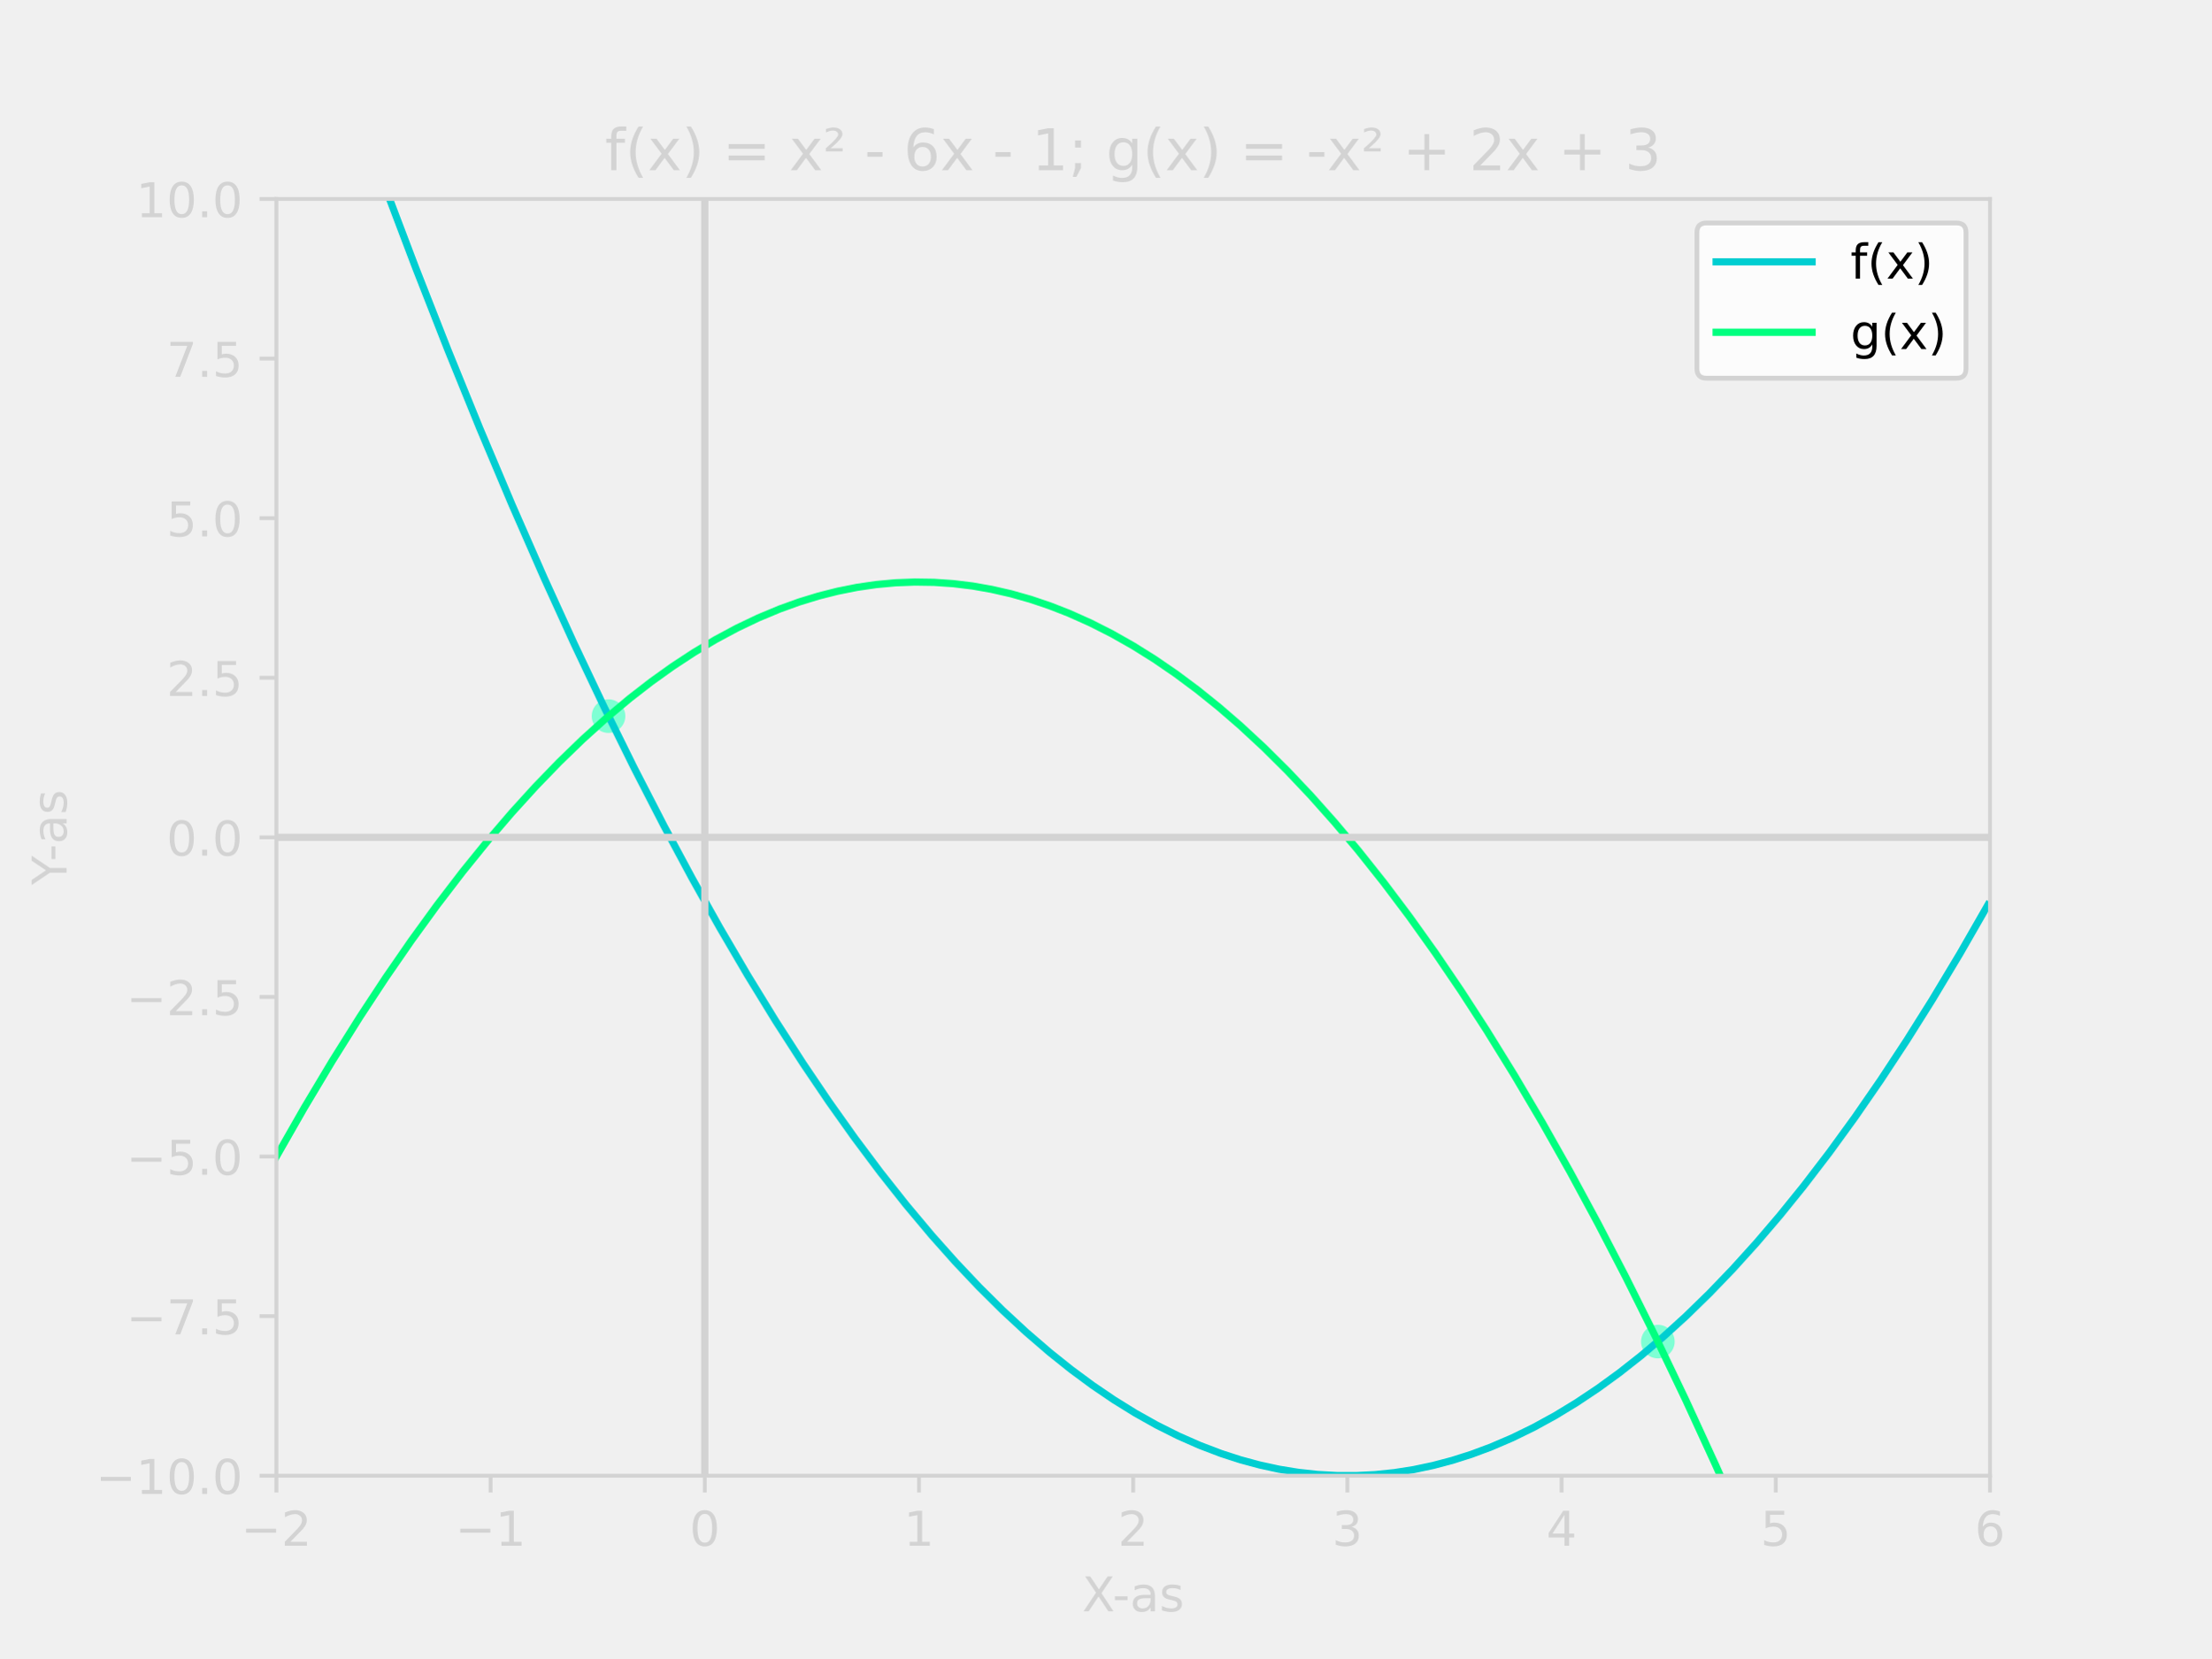
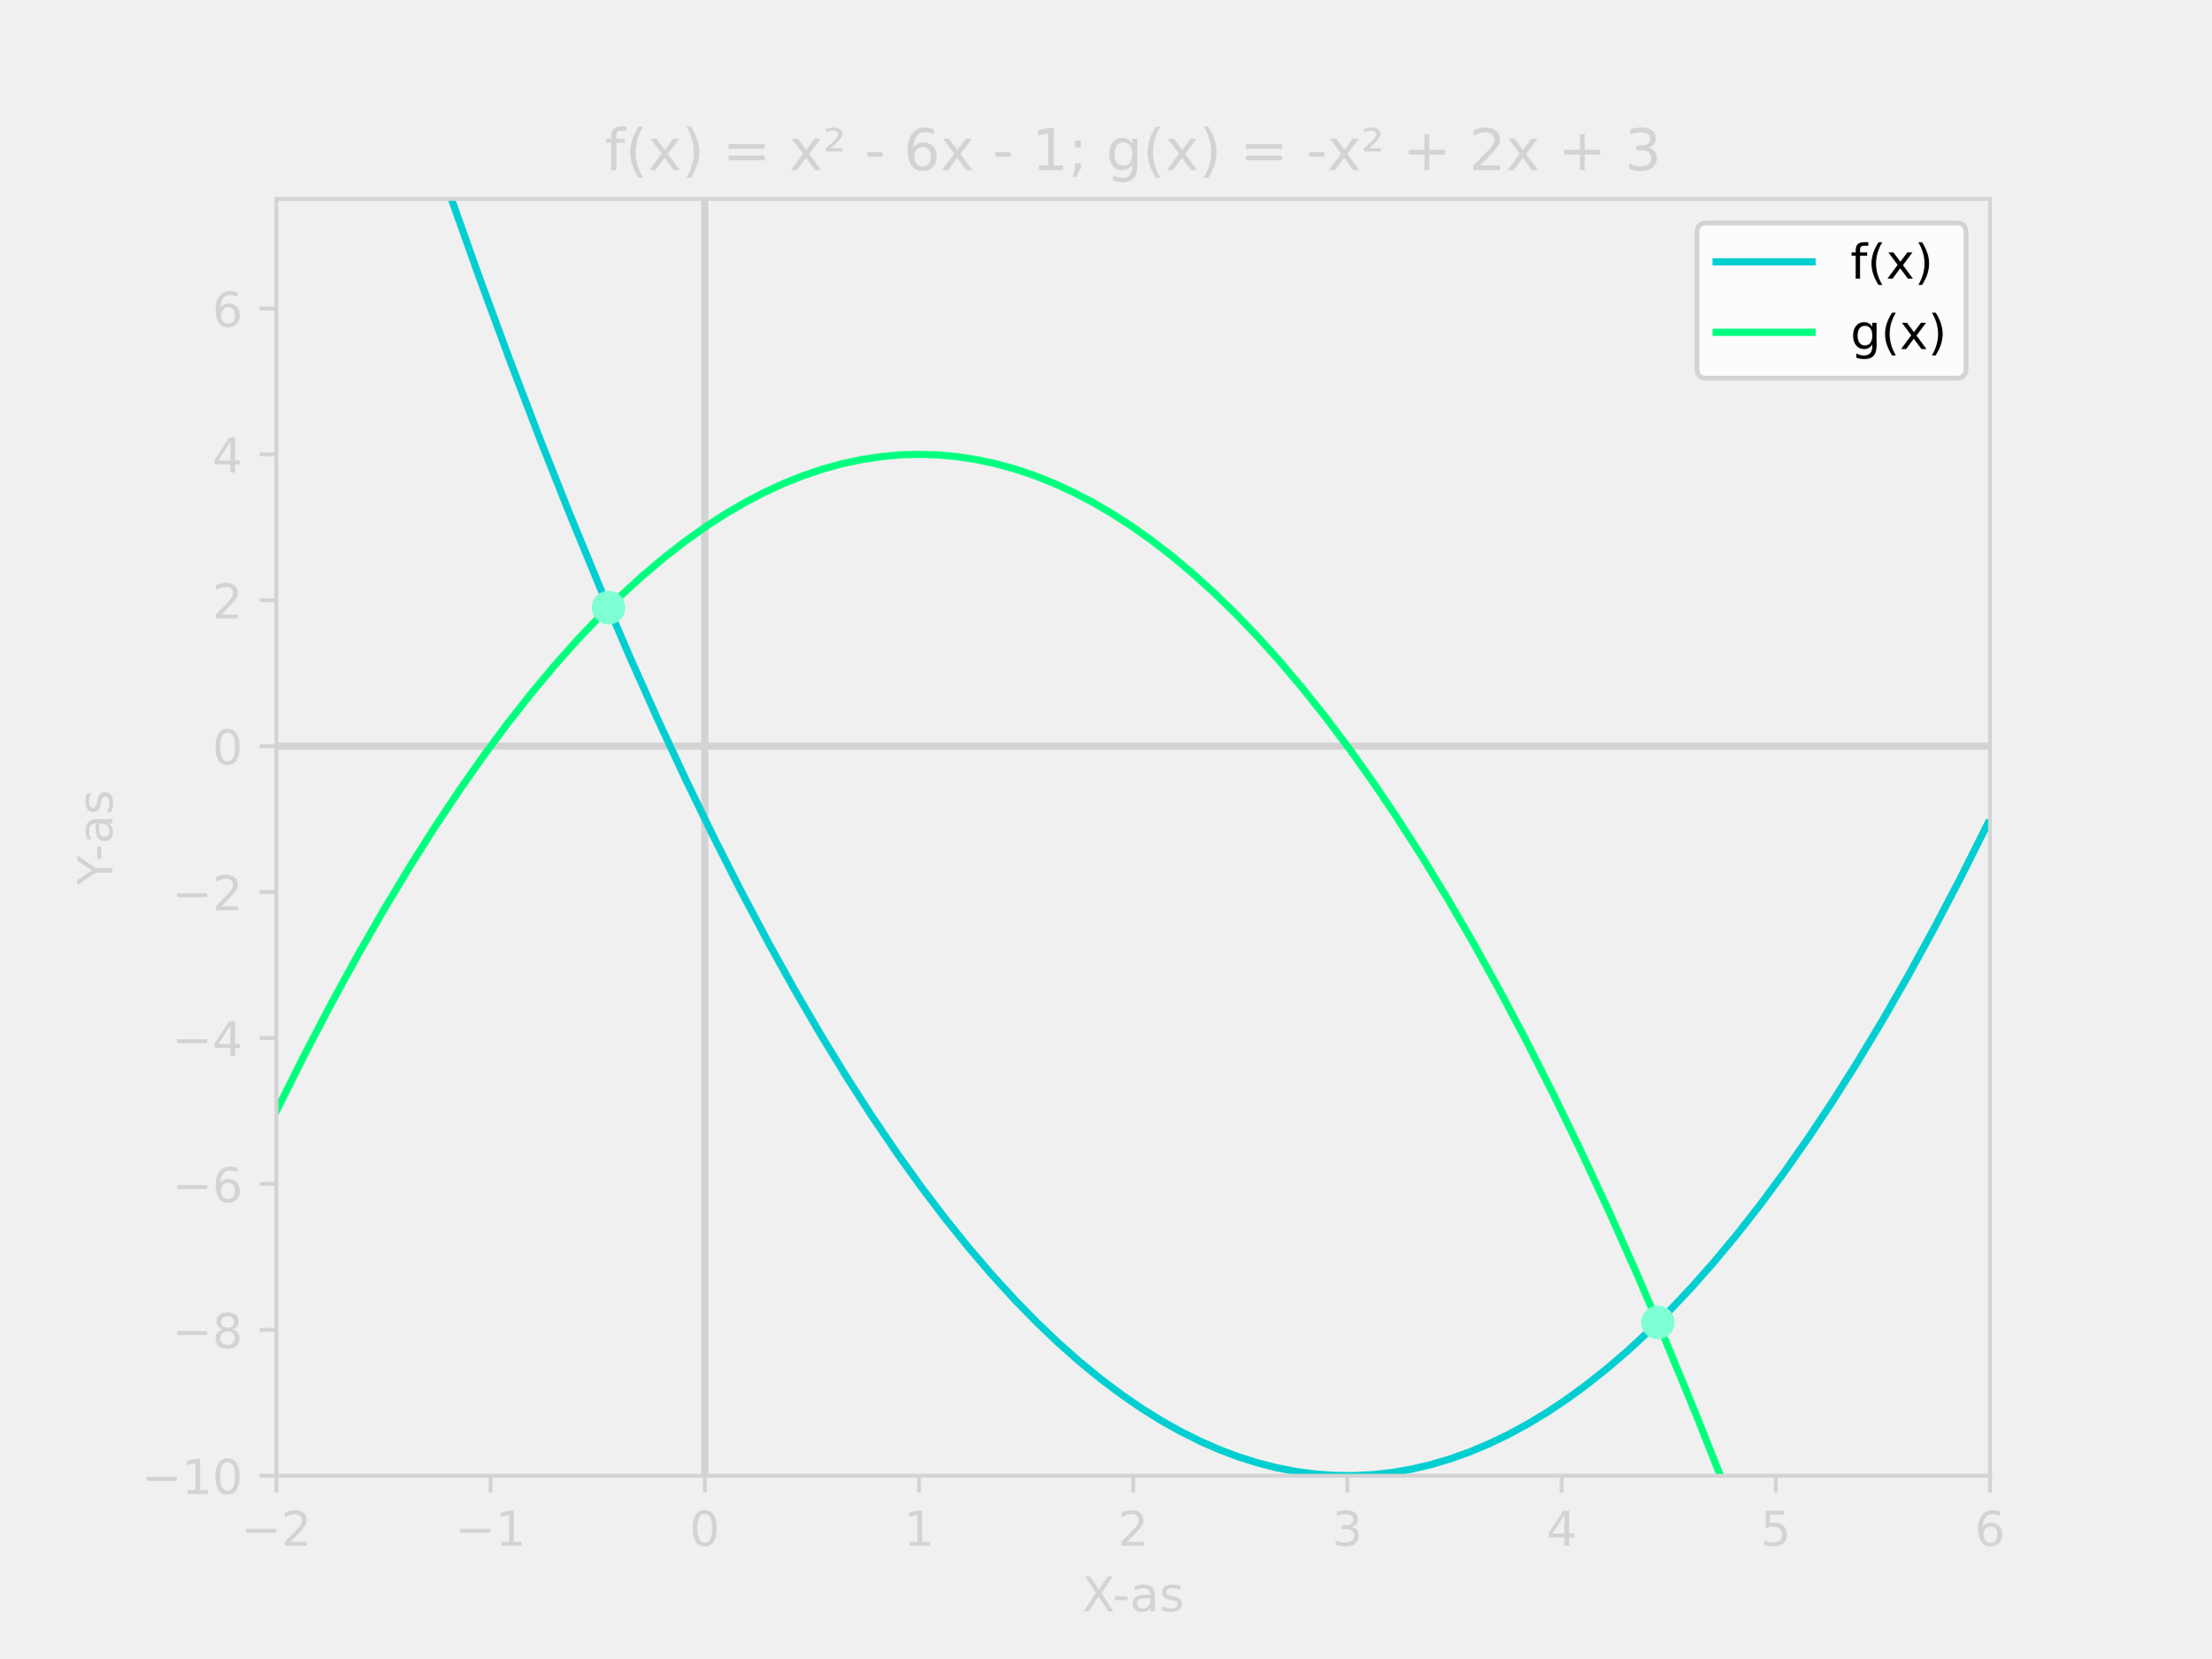
<svg xmlns="http://www.w3.org/2000/svg" xmlns:xlink="http://www.w3.org/1999/xlink" width="460.8pt" height="345.6pt" viewBox="0 0 460.8 345.6" version="1.1">
  <defs>
    <style type="text/css">*{stroke-linejoin: round; stroke-linecap: butt}</style>
  </defs>
  <g id="figure_1">
    <g id="patch_1">
      <path d="M 0 345.6  L 460.8 345.6  L 460.8 0  L 0 0  z " style="fill: none" />
    </g>
    <g id="axes_1">
      <g id="patch_2">
        <path d="M 57.6 307.584  L 414.72 307.584  L 414.72 41.472  L 57.6 41.472  z " style="fill: none" />
      </g>
-       <g id="PathCollection_1">
-         <defs>
-           <path id="m3a61502bee" d="M 0 3  C 0.796 3 1.559 2.684 2.121 2.121  C 2.684 1.559 3 0.796 3 0  C 3 -0.796 2.684 -1.559 2.121 -2.121  C 1.559 -2.684 0.796 -3 0 -3  C -0.796 -3 -1.559 -2.684 -2.121 -2.121  C -2.684 -1.559 -3 -0.796 -3 0  C -3 0.796 -2.684 1.559 -2.121 2.121  C -1.559 2.684 -0.796 3 0 3  z " style="stroke: #7fffd4" />
-         </defs>
-         <g clip-path="url(#pe53ef57e23)">
-           <use xlink:href="#m3a61502bee" x="126.815" y="149.261" style="fill: #7fffd4; stroke: #7fffd4" />
-           <use xlink:href="#m3a61502bee" x="345.505" y="279.629" style="fill: #7fffd4; stroke: #7fffd4" />
-         </g>
+       <g id="LineCollection_1">
+         <path d="M 57.6 155.52  L 414.72 155.52  " clip-path="url(#p150424affe)" style="fill: none; stroke: #d3d3d3; stroke-width: 1.5" />
+       </g>
+       <g id="LineCollection_2">
+         <path d="M 146.88 307.584  L 146.88 41.472  " clip-path="url(#p150424affe)" style="fill: none; stroke: #d3d3d3; stroke-width: 1.5" />
+       </g>
+       <g id="line2d_1">
+         <path d="M 79.707 -1  L 86.17 18.516  L 92.866 38.064  L 99.562 56.928  L 106.258 75.107  L 112.507 91.457  L 118.757 107.211  L 125.006 122.369  L 131.256 136.93  L 137.059 149.918  L 142.862 162.392  L 148.666 174.352  L 154.469 185.797  L 160.272 196.729  L 165.629 206.364  L 170.986 215.561  L 176.342 224.32  L 181.699 232.641  L 187.056 240.524  L 191.966 247.365  L 196.877 253.839  L 201.787 259.944  L 206.698 265.681  L 211.608 271.051  L 216.072 275.613  L 220.536 279.87  L 225 283.824  L 229.464 287.474  L 233.928 290.819  L 237.946 293.57  L 241.963 296.074  L 245.981 298.332  L 249.998 300.344  L 254.016 302.11  L 258.034 303.629  L 262.051 304.902  L 266.069 305.928  L 270.086 306.708  L 274.104 307.242  L 278.122 307.529  L 282.139 307.57  L 286.157 307.365  L 290.174 306.913  L 294.192 306.215  L 298.21 305.271  L 302.227 304.08  L 306.245 302.643  L 310.262 300.96  L 314.28 299.03  L 318.298 296.854  L 322.315 294.432  L 326.333 291.763  L 330.35 288.848  L 334.814 285.32  L 339.278 281.488  L 343.742 277.352  L 348.206 272.912  L 352.67 268.167  L 357.134 263.119  L 362.045 257.214  L 366.955 250.942  L 371.866 244.301  L 376.776 237.292  L 381.686 229.916  L 387.043 221.449  L 392.4 212.544  L 397.757 203.201  L 403.114 193.42  L 408.47 183.202  L 414.274 171.637  L 414.274 171.637  " clip-path="url(#p150424affe)" style="fill: none; stroke: #00ced1; stroke-width: 1.5; stroke-linecap: square" />
+       </g>
+       <g id="line2d_2">
+         <path d="M 57.6 231.552  L 63.403 219.948  L 69.206 208.858  L 74.563 199.077  L 79.92 189.734  L 85.277 180.83  L 90.634 172.363  L 95.99 164.334  L 100.901 157.358  L 105.811 150.751  L 110.722 144.512  L 115.632 138.641  L 120.542 133.138  L 125.006 128.454  L 129.47 124.075  L 133.934 119.999  L 138.398 116.228  L 142.862 112.761  L 147.326 109.598  L 151.344 107.012  L 155.362 104.671  L 159.379 102.577  L 163.397 100.73  L 167.414 99.129  L 171.432 97.774  L 175.45 96.665  L 179.467 95.803  L 183.485 95.187  L 187.502 94.818  L 191.52 94.694  L 195.538 94.818  L 199.555 95.187  L 203.573 95.803  L 207.59 96.665  L 211.608 97.774  L 215.626 99.129  L 219.643 100.73  L 223.661 102.577  L 227.678 104.671  L 231.696 107.012  L 235.714 109.598  L 239.731 112.431  L 244.195 115.868  L 248.659 119.609  L 253.123 123.653  L 257.587 128.002  L 262.051 132.656  L 266.515 137.613  L 271.426 143.417  L 276.336 149.59  L 281.246 156.13  L 286.157 163.038  L 291.067 170.314  L 296.424 178.672  L 301.781 187.467  L 307.138 196.7  L 312.494 206.372  L 317.851 216.481  L 323.654 227.927  L 329.458 239.887  L 335.261 252.36  L 341.064 265.348  L 347.314 279.91  L 353.563 295.068  L 359.813 310.821  L 366.062 327.171  L 372.312 344.117  L 373.21 346.6  L 373.21 346.6  " clip-path="url(#p150424affe)" style="fill: none; stroke: #00ff7f; stroke-width: 1.5; stroke-linecap: square" />
      </g>
      <g id="matplotlib.axis_1">
        <g id="xtick_1">
-           <g id="line2d_1">
+           <g id="line2d_3">
            <defs>
-               <path id="m8396f45850" d="M 0 0  L 0 3.5  " style="stroke: #d3d3d3; stroke-width: 0.8" />
+               <path id="m78f87a40f0" d="M 0 0  L 0 3.5  " style="stroke: #d3d3d3; stroke-width: 0.8" />
            </defs>
            <g>
-               <use xlink:href="#m8396f45850" x="57.6" y="307.584" style="fill: #d3d3d3; stroke: #d3d3d3; stroke-width: 0.8" />
+               <use xlink:href="#m78f87a40f0" x="57.6" y="307.584" style="fill: #d3d3d3; stroke: #d3d3d3; stroke-width: 0.8" />
            </g>
          </g>
          <g id="text_1">
-             <g style="fill: #d3d3d3" transform="translate(50.22891 322.1824)scale(0.1 -0.1)">
+             <g style="fill: #d3d3d3" transform="translate(50.22891 322.1824) scale(0.1 -0.1)">
              <defs>
                <path id="DejaVuSans-2212" d="M 678 2272  L 4684 2272  L 4684 1741  L 678 1741  L 678 2272  z " transform="scale(0.015625)" />
                <path id="DejaVuSans-32" d="M 1228 531  L 3431 531  L 3431 0  L 469 0  L 469 531  Q 828 903 1448 1529  Q 2069 2156 2228 2338  Q 2531 2678 2651 2914  Q 2772 3150 2772 3378  Q 2772 3750 2511 3984  Q 2250 4219 1831 4219  Q 1534 4219 1204 4116  Q 875 4013 500 3803  L 500 4441  Q 881 4594 1212 4672  Q 1544 4750 1819 4750  Q 2544 4750 2975 4387  Q 3406 4025 3406 3419  Q 3406 3131 3298 2873  Q 3191 2616 2906 2266  Q 2828 2175 2409 1742  Q 1991 1309 1228 531  z " transform="scale(0.015625)" />
              </defs>
              <use xlink:href="#DejaVuSans-2212" />
              <use xlink:href="#DejaVuSans-32" x="83.789" />
            </g>
          </g>
        </g>
        <g id="xtick_2">
-           <g id="line2d_2">
-             <g>
-               <use xlink:href="#m8396f45850" x="102.24" y="307.584" style="fill: #d3d3d3; stroke: #d3d3d3; stroke-width: 0.8" />
+           <g id="line2d_4">
+             <g>
+               <use xlink:href="#m78f87a40f0" x="102.24" y="307.584" style="fill: #d3d3d3; stroke: #d3d3d3; stroke-width: 0.8" />
            </g>
          </g>
          <g id="text_2">
-             <g style="fill: #d3d3d3" transform="translate(94.86891 322.1824)scale(0.1 -0.1)">
+             <g style="fill: #d3d3d3" transform="translate(94.86891 322.1824) scale(0.1 -0.1)">
              <defs>
                <path id="DejaVuSans-31" d="M 794 531  L 1825 531  L 1825 4091  L 703 3866  L 703 4441  L 1819 4666  L 2450 4666  L 2450 531  L 3481 531  L 3481 0  L 794 0  L 794 531  z " transform="scale(0.015625)" />
              </defs>
              <use xlink:href="#DejaVuSans-2212" />
              <use xlink:href="#DejaVuSans-31" x="83.789" />
            </g>
          </g>
        </g>
        <g id="xtick_3">
-           <g id="line2d_3">
-             <g>
-               <use xlink:href="#m8396f45850" x="146.88" y="307.584" style="fill: #d3d3d3; stroke: #d3d3d3; stroke-width: 0.8" />
+           <g id="line2d_5">
+             <g>
+               <use xlink:href="#m78f87a40f0" x="146.88" y="307.584" style="fill: #d3d3d3; stroke: #d3d3d3; stroke-width: 0.8" />
            </g>
          </g>
          <g id="text_3">
-             <g style="fill: #d3d3d3" transform="translate(143.6987 322.1824)scale(0.1 -0.1)">
+             <g style="fill: #d3d3d3" transform="translate(143.6987 322.1824) scale(0.1 -0.1)">
              <defs>
                <path id="DejaVuSans-30" d="M 2034 4250  Q 1547 4250 1301 3770  Q 1056 3291 1056 2328  Q 1056 1369 1301 889  Q 1547 409 2034 409  Q 2525 409 2770 889  Q 3016 1369 3016 2328  Q 3016 3291 2770 3770  Q 2525 4250 2034 4250  z M 2034 4750  Q 2819 4750 3233 4129  Q 3647 3509 3647 2328  Q 3647 1150 3233 529  Q 2819 -91 2034 -91  Q 1250 -91 836 529  Q 422 1150 422 2328  Q 422 3509 836 4129  Q 1250 4750 2034 4750  z " transform="scale(0.015625)" />
              </defs>
              <use xlink:href="#DejaVuSans-30" />
            </g>
          </g>
        </g>
        <g id="xtick_4">
-           <g id="line2d_4">
-             <g>
-               <use xlink:href="#m8396f45850" x="191.52" y="307.584" style="fill: #d3d3d3; stroke: #d3d3d3; stroke-width: 0.8" />
+           <g id="line2d_6">
+             <g>
+               <use xlink:href="#m78f87a40f0" x="191.52" y="307.584" style="fill: #d3d3d3; stroke: #d3d3d3; stroke-width: 0.8" />
            </g>
          </g>
          <g id="text_4">
-             <g style="fill: #d3d3d3" transform="translate(188.3388 322.1824)scale(0.1 -0.1)">
+             <g style="fill: #d3d3d3" transform="translate(188.3388 322.1824) scale(0.1 -0.1)">
              <use xlink:href="#DejaVuSans-31" />
            </g>
          </g>
        </g>
        <g id="xtick_5">
-           <g id="line2d_5">
-             <g>
-               <use xlink:href="#m8396f45850" x="236.16" y="307.584" style="fill: #d3d3d3; stroke: #d3d3d3; stroke-width: 0.8" />
+           <g id="line2d_7">
+             <g>
+               <use xlink:href="#m78f87a40f0" x="236.16" y="307.584" style="fill: #d3d3d3; stroke: #d3d3d3; stroke-width: 0.8" />
            </g>
          </g>
          <g id="text_5">
-             <g style="fill: #d3d3d3" transform="translate(232.9787 322.1824)scale(0.1 -0.1)">
+             <g style="fill: #d3d3d3" transform="translate(232.9787 322.1824) scale(0.1 -0.1)">
              <use xlink:href="#DejaVuSans-32" />
            </g>
          </g>
        </g>
        <g id="xtick_6">
-           <g id="line2d_6">
-             <g>
-               <use xlink:href="#m8396f45850" x="280.8" y="307.584" style="fill: #d3d3d3; stroke: #d3d3d3; stroke-width: 0.8" />
+           <g id="line2d_8">
+             <g>
+               <use xlink:href="#m78f87a40f0" x="280.8" y="307.584" style="fill: #d3d3d3; stroke: #d3d3d3; stroke-width: 0.8" />
            </g>
          </g>
          <g id="text_6">
-             <g style="fill: #d3d3d3" transform="translate(277.6187 322.1824)scale(0.1 -0.1)">
+             <g style="fill: #d3d3d3" transform="translate(277.6187 322.1824) scale(0.1 -0.1)">
              <defs>
                <path id="DejaVuSans-33" d="M 2597 2516  Q 3050 2419 3304 2112  Q 3559 1806 3559 1356  Q 3559 666 3084 287  Q 2609 -91 1734 -91  Q 1441 -91 1130 -33  Q 819 25 488 141  L 488 750  Q 750 597 1062 519  Q 1375 441 1716 441  Q 2309 441 2620 675  Q 2931 909 2931 1356  Q 2931 1769 2642 2001  Q 2353 2234 1838 2234  L 1294 2234  L 1294 2753  L 1863 2753  Q 2328 2753 2575 2939  Q 2822 3125 2822 3475  Q 2822 3834 2567 4026  Q 2313 4219 1838 4219  Q 1578 4219 1281 4162  Q 984 4106 628 3988  L 628 4550  Q 988 4650 1302 4700  Q 1616 4750 1894 4750  Q 2613 4750 3031 4423  Q 3450 4097 3450 3541  Q 3450 3153 3228 2886  Q 3006 2619 2597 2516  z " transform="scale(0.015625)" />
              </defs>
              <use xlink:href="#DejaVuSans-33" />
            </g>
          </g>
        </g>
        <g id="xtick_7">
-           <g id="line2d_7">
-             <g>
-               <use xlink:href="#m8396f45850" x="325.44" y="307.584" style="fill: #d3d3d3; stroke: #d3d3d3; stroke-width: 0.8" />
+           <g id="line2d_9">
+             <g>
+               <use xlink:href="#m78f87a40f0" x="325.44" y="307.584" style="fill: #d3d3d3; stroke: #d3d3d3; stroke-width: 0.8" />
            </g>
          </g>
          <g id="text_7">
-             <g style="fill: #d3d3d3" transform="translate(322.2588 322.1824)scale(0.1 -0.1)">
+             <g style="fill: #d3d3d3" transform="translate(322.2588 322.1824) scale(0.1 -0.1)">
              <defs>
                <path id="DejaVuSans-34" d="M 2419 4116  L 825 1625  L 2419 1625  L 2419 4116  z M 2253 4666  L 3047 4666  L 3047 1625  L 3713 1625  L 3713 1100  L 3047 1100  L 3047 0  L 2419 0  L 2419 1100  L 313 1100  L 313 1709  L 2253 4666  z " transform="scale(0.015625)" />
              </defs>
              <use xlink:href="#DejaVuSans-34" />
            </g>
          </g>
        </g>
        <g id="xtick_8">
-           <g id="line2d_8">
-             <g>
-               <use xlink:href="#m8396f45850" x="370.08" y="307.584" style="fill: #d3d3d3; stroke: #d3d3d3; stroke-width: 0.8" />
+           <g id="line2d_10">
+             <g>
+               <use xlink:href="#m78f87a40f0" x="370.08" y="307.584" style="fill: #d3d3d3; stroke: #d3d3d3; stroke-width: 0.8" />
            </g>
          </g>
          <g id="text_8">
-             <g style="fill: #d3d3d3" transform="translate(366.8988 322.1824)scale(0.1 -0.1)">
+             <g style="fill: #d3d3d3" transform="translate(366.8988 322.1824) scale(0.1 -0.1)">
              <defs>
                <path id="DejaVuSans-35" d="M 691 4666  L 3169 4666  L 3169 4134  L 1269 4134  L 1269 2991  Q 1406 3038 1543 3061  Q 1681 3084 1819 3084  Q 2600 3084 3056 2656  Q 3513 2228 3513 1497  Q 3513 744 3044 326  Q 2575 -91 1722 -91  Q 1428 -91 1123 -41  Q 819 9 494 109  L 494 744  Q 775 591 1075 516  Q 1375 441 1709 441  Q 2250 441 2565 725  Q 2881 1009 2881 1497  Q 2881 1984 2565 2268  Q 2250 2553 1709 2553  Q 1456 2553 1204 2497  Q 953 2441 691 2322  L 691 4666  z " transform="scale(0.015625)" />
              </defs>
              <use xlink:href="#DejaVuSans-35" />
            </g>
          </g>
        </g>
        <g id="xtick_9">
-           <g id="line2d_9">
-             <g>
-               <use xlink:href="#m8396f45850" x="414.72" y="307.584" style="fill: #d3d3d3; stroke: #d3d3d3; stroke-width: 0.8" />
+           <g id="line2d_11">
+             <g>
+               <use xlink:href="#m78f87a40f0" x="414.72" y="307.584" style="fill: #d3d3d3; stroke: #d3d3d3; stroke-width: 0.8" />
            </g>
          </g>
          <g id="text_9">
-             <g style="fill: #d3d3d3" transform="translate(411.5387 322.1824)scale(0.1 -0.1)">
+             <g style="fill: #d3d3d3" transform="translate(411.5387 322.1824) scale(0.1 -0.1)">
              <defs>
                <path id="DejaVuSans-36" d="M 2113 2584  Q 1688 2584 1439 2293  Q 1191 2003 1191 1497  Q 1191 994 1439 701  Q 1688 409 2113 409  Q 2538 409 2786 701  Q 3034 994 3034 1497  Q 3034 2003 2786 2293  Q 2538 2584 2113 2584  z M 3366 4563  L 3366 3988  Q 3128 4100 2886 4159  Q 2644 4219 2406 4219  Q 1781 4219 1451 3797  Q 1122 3375 1075 2522  Q 1259 2794 1537 2939  Q 1816 3084 2150 3084  Q 2853 3084 3261 2657  Q 3669 2231 3669 1497  Q 3669 778 3244 343  Q 2819 -91 2113 -91  Q 1303 -91 875 529  Q 447 1150 447 2328  Q 447 3434 972 4092  Q 1497 4750 2381 4750  Q 2619 4750 2861 4703  Q 3103 4656 3366 4563  z " transform="scale(0.015625)" />
              </defs>
              <use xlink:href="#DejaVuSans-36" />
            </g>
          </g>
        </g>
        <g id="text_10">
-           <g style="fill: #d3d3d3" transform="translate(225.5123 335.8606)scale(0.1 -0.1)">
+           <g style="fill: #d3d3d3" transform="translate(225.5123 335.8606) scale(0.1 -0.1)">
            <defs>
              <path id="DejaVuSans-58" d="M 403 4666  L 1081 4666  L 2241 2931  L 3406 4666  L 4084 4666  L 2584 2425  L 4184 0  L 3506 0  L 2194 1984  L 872 0  L 191 0  L 1856 2491  L 403 4666  z " transform="scale(0.015625)" />
              <path id="DejaVuSans-2d" d="M 313 2009  L 1997 2009  L 1997 1497  L 313 1497  L 313 2009  z " transform="scale(0.015625)" />
              <path id="DejaVuSans-61" d="M 2194 1759  Q 1497 1759 1228 1600  Q 959 1441 959 1056  Q 959 750 1161 570  Q 1363 391 1709 391  Q 2188 391 2477 730  Q 2766 1069 2766 1631  L 2766 1759  L 2194 1759  z M 3341 1997  L 3341 0  L 2766 0  L 2766 531  Q 2569 213 2275 61  Q 1981 -91 1556 -91  Q 1019 -91 701 211  Q 384 513 384 1019  Q 384 1609 779 1909  Q 1175 2209 1959 2209  L 2766 2209  L 2766 2266  Q 2766 2663 2505 2880  Q 2244 3097 1772 3097  Q 1472 3097 1187 3025  Q 903 2953 641 2809  L 641 3341  Q 956 3463 1253 3523  Q 1550 3584 1831 3584  Q 2591 3584 2966 3190  Q 3341 2797 3341 1997  z " transform="scale(0.015625)" />
              <path id="DejaVuSans-73" d="M 2834 3397  L 2834 2853  Q 2591 2978 2328 3040  Q 2066 3103 1784 3103  Q 1356 3103 1142 2972  Q 928 2841 928 2578  Q 928 2378 1081 2264  Q 1234 2150 1697 2047  L 1894 2003  Q 2506 1872 2764 1633  Q 3022 1394 3022 966  Q 3022 478 2636 193  Q 2250 -91 1575 -91  Q 1294 -91 989 -36  Q 684 19 347 128  L 347 722  Q 666 556 975 473  Q 1284 391 1588 391  Q 1994 391 2212 530  Q 2431 669 2431 922  Q 2431 1156 2273 1281  Q 2116 1406 1581 1522  L 1381 1569  Q 847 1681 609 1914  Q 372 2147 372 2553  Q 372 3047 722 3315  Q 1072 3584 1716 3584  Q 2034 3584 2315 3537  Q 2597 3491 2834 3397  z " transform="scale(0.015625)" />
            </defs>
            <use xlink:href="#DejaVuSans-58" />
            <use xlink:href="#DejaVuSans-2d" x="63.506" />
            <use xlink:href="#DejaVuSans-61" x="99.59" />
            <use xlink:href="#DejaVuSans-73" x="160.869" />
          </g>
        </g>
      </g>
      <g id="matplotlib.axis_2">
        <g id="ytick_1">
-           <g id="line2d_10">
+           <g id="line2d_12">
            <defs>
-               <path id="m4b21b7a017" d="M 0 0  L -3.5 0  " style="stroke: #d3d3d3; stroke-width: 0.8" />
+               <path id="m4e0ef1c7c1" d="M 0 0  L -3.5 0  " style="stroke: #d3d3d3; stroke-width: 0.8" />
            </defs>
            <g>
-               <use xlink:href="#m4b21b7a017" x="57.6" y="307.584" style="fill: #d3d3d3; stroke: #d3d3d3; stroke-width: 0.8" />
+               <use xlink:href="#m4e0ef1c7c1" x="57.6" y="307.584" style="fill: #d3d3d3; stroke: #d3d3d3; stroke-width: 0.8" />
            </g>
          </g>
          <g id="text_11">
-             <g style="fill: #d3d3d3" transform="translate(19.95469 311.3832)scale(0.1 -0.1)">
-               <defs>
-                 <path id="DejaVuSans-2e" d="M 684 794  L 1344 794  L 1344 0  L 684 0  L 684 794  z " transform="scale(0.015625)" />
-               </defs>
+             <g style="fill: #d3d3d3" transform="translate(29.49531 311.3832) scale(0.1 -0.1)">
              <use xlink:href="#DejaVuSans-2212" />
              <use xlink:href="#DejaVuSans-31" x="83.789" />
              <use xlink:href="#DejaVuSans-30" x="147.412" />
-               <use xlink:href="#DejaVuSans-2e" x="211.035" />
-               <use xlink:href="#DejaVuSans-30" x="242.822" />
            </g>
          </g>
        </g>
        <g id="ytick_2">
-           <g id="line2d_11">
-             <g>
-               <use xlink:href="#m4b21b7a017" x="57.6" y="274.32" style="fill: #d3d3d3; stroke: #d3d3d3; stroke-width: 0.8" />
+           <g id="line2d_13">
+             <g>
+               <use xlink:href="#m4e0ef1c7c1" x="57.6" y="277.171" style="fill: #d3d3d3; stroke: #d3d3d3; stroke-width: 0.8" />
            </g>
          </g>
          <g id="text_12">
-             <g style="fill: #d3d3d3" transform="translate(26.31719 278.1192)scale(0.1 -0.1)">
-               <defs>
-                 <path id="DejaVuSans-37" d="M 525 4666  L 3525 4666  L 3525 4397  L 1831 0  L 1172 0  L 2766 4134  L 525 4134  L 525 4666  z " transform="scale(0.015625)" />
-               </defs>
-               <use xlink:href="#DejaVuSans-2212" />
-               <use xlink:href="#DejaVuSans-37" x="83.789" />
-               <use xlink:href="#DejaVuSans-2e" x="147.412" />
-               <use xlink:href="#DejaVuSans-35" x="179.199" />
+             <g style="fill: #d3d3d3" transform="translate(35.85781 280.9704) scale(0.1 -0.1)">
+               <defs>
+                 <path id="DejaVuSans-38" d="M 2034 2216  Q 1584 2216 1326 1975  Q 1069 1734 1069 1313  Q 1069 891 1326 650  Q 1584 409 2034 409  Q 2484 409 2743 651  Q 3003 894 3003 1313  Q 3003 1734 2745 1975  Q 2488 2216 2034 2216  z M 1403 2484  Q 997 2584 770 2862  Q 544 3141 544 3541  Q 544 4100 942 4425  Q 1341 4750 2034 4750  Q 2731 4750 3128 4425  Q 3525 4100 3525 3541  Q 3525 3141 3298 2862  Q 3072 2584 2669 2484  Q 3125 2378 3379 2068  Q 3634 1759 3634 1313  Q 3634 634 3220 271  Q 2806 -91 2034 -91  Q 1263 -91 848 271  Q 434 634 434 1313  Q 434 1759 690 2068  Q 947 2378 1403 2484  z M 1172 3481  Q 1172 3119 1398 2916  Q 1625 2713 2034 2713  Q 2441 2713 2670 2916  Q 2900 3119 2900 3481  Q 2900 3844 2670 4047  Q 2441 4250 2034 4250  Q 1625 4250 1398 4047  Q 1172 3844 1172 3481  z " transform="scale(0.015625)" />
+               </defs>
+               <use xlink:href="#DejaVuSans-2212" />
+               <use xlink:href="#DejaVuSans-38" x="83.789" />
            </g>
          </g>
        </g>
        <g id="ytick_3">
-           <g id="line2d_12">
-             <g>
-               <use xlink:href="#m4b21b7a017" x="57.6" y="241.056" style="fill: #d3d3d3; stroke: #d3d3d3; stroke-width: 0.8" />
+           <g id="line2d_14">
+             <g>
+               <use xlink:href="#m4e0ef1c7c1" x="57.6" y="246.758" style="fill: #d3d3d3; stroke: #d3d3d3; stroke-width: 0.8" />
            </g>
          </g>
          <g id="text_13">
-             <g style="fill: #d3d3d3" transform="translate(26.31719 244.8552)scale(0.1 -0.1)">
-               <use xlink:href="#DejaVuSans-2212" />
-               <use xlink:href="#DejaVuSans-35" x="83.789" />
-               <use xlink:href="#DejaVuSans-2e" x="147.412" />
-               <use xlink:href="#DejaVuSans-30" x="179.199" />
+             <g style="fill: #d3d3d3" transform="translate(35.85781 250.5576) scale(0.1 -0.1)">
+               <use xlink:href="#DejaVuSans-2212" />
+               <use xlink:href="#DejaVuSans-36" x="83.789" />
            </g>
          </g>
        </g>
        <g id="ytick_4">
-           <g id="line2d_13">
-             <g>
-               <use xlink:href="#m4b21b7a017" x="57.6" y="207.792" style="fill: #d3d3d3; stroke: #d3d3d3; stroke-width: 0.8" />
+           <g id="line2d_15">
+             <g>
+               <use xlink:href="#m4e0ef1c7c1" x="57.6" y="216.346" style="fill: #d3d3d3; stroke: #d3d3d3; stroke-width: 0.8" />
            </g>
          </g>
          <g id="text_14">
-             <g style="fill: #d3d3d3" transform="translate(26.31719 211.5912)scale(0.1 -0.1)">
+             <g style="fill: #d3d3d3" transform="translate(35.85781 220.1448) scale(0.1 -0.1)">
+               <use xlink:href="#DejaVuSans-2212" />
+               <use xlink:href="#DejaVuSans-34" x="83.789" />
+             </g>
+           </g>
+         </g>
+         <g id="ytick_5">
+           <g id="line2d_16">
+             <g>
+               <use xlink:href="#m4e0ef1c7c1" x="57.6" y="185.933" style="fill: #d3d3d3; stroke: #d3d3d3; stroke-width: 0.8" />
+             </g>
+           </g>
+           <g id="text_15">
+             <g style="fill: #d3d3d3" transform="translate(35.85781 189.732) scale(0.1 -0.1)">
              <use xlink:href="#DejaVuSans-2212" />
              <use xlink:href="#DejaVuSans-32" x="83.789" />
-               <use xlink:href="#DejaVuSans-2e" x="147.412" />
-               <use xlink:href="#DejaVuSans-35" x="179.199" />
-             </g>
-           </g>
-         </g>
-         <g id="ytick_5">
-           <g id="line2d_14">
-             <g>
-               <use xlink:href="#m4b21b7a017" x="57.6" y="174.528" style="fill: #d3d3d3; stroke: #d3d3d3; stroke-width: 0.8" />
-             </g>
-           </g>
-           <g id="text_15">
-             <g style="fill: #d3d3d3" transform="translate(34.69687 178.3272)scale(0.1 -0.1)">
+             </g>
+           </g>
+         </g>
+         <g id="ytick_6">
+           <g id="line2d_17">
+             <g>
+               <use xlink:href="#m4e0ef1c7c1" x="57.6" y="155.52" style="fill: #d3d3d3; stroke: #d3d3d3; stroke-width: 0.8" />
+             </g>
+           </g>
+           <g id="text_16">
+             <g style="fill: #d3d3d3" transform="translate(44.2375 159.3192) scale(0.1 -0.1)">
              <use xlink:href="#DejaVuSans-30" />
-               <use xlink:href="#DejaVuSans-2e" x="63.623" />
-               <use xlink:href="#DejaVuSans-30" x="95.41" />
-             </g>
-           </g>
-         </g>
-         <g id="ytick_6">
-           <g id="line2d_15">
-             <g>
-               <use xlink:href="#m4b21b7a017" x="57.6" y="141.264" style="fill: #d3d3d3; stroke: #d3d3d3; stroke-width: 0.8" />
-             </g>
-           </g>
-           <g id="text_16">
-             <g style="fill: #d3d3d3" transform="translate(34.69687 145.0632)scale(0.1 -0.1)">
+             </g>
+           </g>
+         </g>
+         <g id="ytick_7">
+           <g id="line2d_18">
+             <g>
+               <use xlink:href="#m4e0ef1c7c1" x="57.6" y="125.107" style="fill: #d3d3d3; stroke: #d3d3d3; stroke-width: 0.8" />
+             </g>
+           </g>
+           <g id="text_17">
+             <g style="fill: #d3d3d3" transform="translate(44.2375 128.9064) scale(0.1 -0.1)">
              <use xlink:href="#DejaVuSans-32" />
-               <use xlink:href="#DejaVuSans-2e" x="63.623" />
-               <use xlink:href="#DejaVuSans-35" x="95.41" />
-             </g>
-           </g>
-         </g>
-         <g id="ytick_7">
-           <g id="line2d_16">
-             <g>
-               <use xlink:href="#m4b21b7a017" x="57.6" y="108" style="fill: #d3d3d3; stroke: #d3d3d3; stroke-width: 0.8" />
-             </g>
-           </g>
-           <g id="text_17">
-             <g style="fill: #d3d3d3" transform="translate(34.69687 111.7992)scale(0.1 -0.1)">
-               <use xlink:href="#DejaVuSans-35" />
-               <use xlink:href="#DejaVuSans-2e" x="63.623" />
-               <use xlink:href="#DejaVuSans-30" x="95.41" />
            </g>
          </g>
        </g>
        <g id="ytick_8">
-           <g id="line2d_17">
-             <g>
-               <use xlink:href="#m4b21b7a017" x="57.6" y="74.736" style="fill: #d3d3d3; stroke: #d3d3d3; stroke-width: 0.8" />
+           <g id="line2d_19">
+             <g>
+               <use xlink:href="#m4e0ef1c7c1" x="57.6" y="94.694" style="fill: #d3d3d3; stroke: #d3d3d3; stroke-width: 0.8" />
            </g>
          </g>
          <g id="text_18">
-             <g style="fill: #d3d3d3" transform="translate(34.69687 78.53522)scale(0.1 -0.1)">
-               <use xlink:href="#DejaVuSans-37" />
-               <use xlink:href="#DejaVuSans-2e" x="63.623" />
-               <use xlink:href="#DejaVuSans-35" x="95.41" />
+             <g style="fill: #d3d3d3" transform="translate(44.2375 98.49362) scale(0.1 -0.1)">
+               <use xlink:href="#DejaVuSans-34" />
            </g>
          </g>
        </g>
        <g id="ytick_9">
-           <g id="line2d_18">
-             <g>
-               <use xlink:href="#m4b21b7a017" x="57.6" y="41.472" style="fill: #d3d3d3; stroke: #d3d3d3; stroke-width: 0.8" />
+           <g id="line2d_20">
+             <g>
+               <use xlink:href="#m4e0ef1c7c1" x="57.6" y="64.282" style="fill: #d3d3d3; stroke: #d3d3d3; stroke-width: 0.8" />
            </g>
          </g>
          <g id="text_19">
-             <g style="fill: #d3d3d3" transform="translate(28.33438 45.27122)scale(0.1 -0.1)">
-               <use xlink:href="#DejaVuSans-31" />
-               <use xlink:href="#DejaVuSans-30" x="63.623" />
-               <use xlink:href="#DejaVuSans-2e" x="127.246" />
-               <use xlink:href="#DejaVuSans-30" x="159.033" />
+             <g style="fill: #d3d3d3" transform="translate(44.2375 68.08082) scale(0.1 -0.1)">
+               <use xlink:href="#DejaVuSans-36" />
            </g>
          </g>
        </g>
        <g id="text_20">
-           <g style="fill: #d3d3d3" transform="translate(13.875 184.4608)rotate(-90)scale(0.1 -0.1)">
+           <g style="fill: #d3d3d3" transform="translate(23.41562 184.4608) rotate(-90) scale(0.1 -0.1)">
            <defs>
              <path id="DejaVuSans-59" d="M -13 4666  L 666 4666  L 1959 2747  L 3244 4666  L 3922 4666  L 2272 2222  L 2272 0  L 1638 0  L 1638 2222  L -13 4666  z " transform="scale(0.015625)" />
            </defs>
            <use xlink:href="#DejaVuSans-59" />
            <use xlink:href="#DejaVuSans-2d" x="49.209" />
            <use xlink:href="#DejaVuSans-61" x="85.293" />
            <use xlink:href="#DejaVuSans-73" x="146.572" />
          </g>
        </g>
      </g>
-       <g id="line2d_19">
-         <path d="M 65.822 -1  L 72.778 18.645  L 79.92 38.146  L 86.616 55.809  L 93.312 72.873  L 100.008 89.339  L 106.704 105.206  L 113.4 120.474  L 119.65 134.184  L 125.899 147.373  L 132.149 160.04  L 138.398 172.185  L 144.202 182.996  L 150.005 193.357  L 155.808 203.268  L 161.611 212.73  L 167.414 221.742  L 172.771 229.661  L 178.128 237.197  L 183.485 244.35  L 188.842 251.12  L 194.198 257.507  L 199.109 263.025  L 204.019 268.221  L 208.93 273.095  L 213.84 277.646  L 218.75 281.876  L 223.214 285.442  L 227.678 288.742  L 232.142 291.776  L 236.606 294.543  L 241.07 297.045  L 245.534 299.28  L 249.998 301.249  L 254.462 302.952  L 258.48 304.258  L 262.498 305.347  L 266.515 306.222  L 270.533 306.88  L 274.55 307.323  L 278.568 307.551  L 282.586 307.563  L 286.603 307.359  L 290.621 306.94  L 294.638 306.305  L 298.656 305.455  L 302.674 304.389  L 306.691 303.108  L 310.709 301.611  L 315.173 299.695  L 319.637 297.513  L 324.101 295.065  L 328.565 292.35  L 333.029 289.37  L 337.493 286.123  L 341.957 282.611  L 346.421 278.832  L 351.331 274.368  L 356.242 269.582  L 361.152 264.474  L 366.062 259.044  L 370.973 253.292  L 375.883 247.218  L 381.24 240.224  L 386.597 232.848  L 391.954 225.088  L 397.31 216.945  L 402.667 208.419  L 408.47 198.75  L 414.274 188.631  L 414.274 188.631  " clip-path="url(#pe53ef57e23)" style="fill: none; stroke: #00ced1; stroke-width: 1.5; stroke-linecap: square" />
-       </g>
-       <g id="line2d_20">
-         <path d="M 57.6 241.056  L 63.403 230.902  L 69.206 221.199  L 75.01 211.945  L 80.366 203.802  L 85.723 196.042  L 91.08 188.665  L 96.437 181.672  L 101.794 175.062  L 106.704 169.339  L 111.614 163.938  L 116.525 158.859  L 121.435 154.103  L 126.346 149.668  L 131.256 145.555  L 135.72 142.096  L 140.184 138.902  L 144.648 135.975  L 149.112 133.314  L 153.576 130.919  L 158.04 128.79  L 162.504 126.927  L 166.522 125.478  L 170.539 124.245  L 174.557 123.227  L 178.574 122.425  L 182.592 121.838  L 186.61 121.467  L 190.627 121.311  L 194.645 121.371  L 198.662 121.646  L 202.68 122.137  L 206.698 122.844  L 210.715 123.766  L 214.733 124.903  L 218.75 126.257  L 222.768 127.825  L 227.232 129.821  L 231.696 132.083  L 236.16 134.611  L 240.624 137.405  L 245.088 140.466  L 249.552 143.792  L 254.016 147.385  L 258.48 151.243  L 263.39 155.795  L 268.301 160.669  L 273.211 165.865  L 278.122 171.383  L 283.032 177.222  L 288.389 183.96  L 293.746 191.081  L 299.102 198.586  L 304.459 206.473  L 309.816 214.744  L 315.619 224.137  L 321.422 233.979  L 327.226 244.271  L 333.029 255.012  L 338.832 266.204  L 345.082 278.759  L 351.331 291.835  L 357.581 305.434  L 363.83 319.554  L 370.08 334.195  L 375.208 346.6  L 375.208 346.6  " clip-path="url(#pe53ef57e23)" style="fill: none; stroke: #00ff7f; stroke-width: 1.5; stroke-linecap: square" />
-       </g>
-       <g id="LineCollection_1">
-         <path d="M 57.6 174.528  L 414.72 174.528  " clip-path="url(#pe53ef57e23)" style="fill: none; stroke: #d3d3d3; stroke-width: 1.5" />
-       </g>
-       <g id="LineCollection_2">
-         <path d="M 146.88 307.584  L 146.88 41.472  " clip-path="url(#pe53ef57e23)" style="fill: none; stroke: #d3d3d3; stroke-width: 1.5" />
+       <g id="PathCollection_1">
+         <defs>
+           <path id="m23a145ed99" d="M 0 3  C 0.796 3 1.559 2.684 2.121 2.121  C 2.684 1.559 3 0.796 3 0  C 3 -0.796 2.684 -1.559 2.121 -2.121  C 1.559 -2.684 0.796 -3 0 -3  C -0.796 -3 -1.559 -2.684 -2.121 -2.121  C -2.684 -1.559 -3 -0.796 -3 0  C -3 0.796 -2.684 1.559 -2.121 2.121  C -1.559 2.684 -0.796 3 0 3  z " style="stroke: #7fffd4" />
+         </defs>
+         <g clip-path="url(#p150424affe)">
+           <use xlink:href="#m23a145ed99" x="126.815" y="126.643" style="fill: #7fffd4; stroke: #7fffd4" />
+         </g>
+       </g>
+       <g id="PathCollection_2">
+         <g clip-path="url(#p150424affe)">
+           <use xlink:href="#m23a145ed99" x="345.505" y="275.635" style="fill: #7fffd4; stroke: #7fffd4" />
+         </g>
      </g>
      <g id="patch_3">
        <path d="M 57.6 307.584  L 57.6 41.472  " style="fill: none; stroke: #d3d3d3; stroke-width: 0.8; stroke-linejoin: miter; stroke-linecap: square" />
      </g>
      <g id="patch_4">
        <path d="M 414.72 307.584  L 414.72 41.472  " style="fill: none; stroke: #d3d3d3; stroke-width: 0.8; stroke-linejoin: miter; stroke-linecap: square" />
      </g>
      <g id="patch_5">
        <path d="M 57.6 307.584  L 414.72 307.584  " style="fill: none; stroke: #d3d3d3; stroke-width: 0.8; stroke-linejoin: miter; stroke-linecap: square" />
      </g>
      <g id="patch_6">
        <path d="M 57.6 41.472  L 414.72 41.472  " style="fill: none; stroke: #d3d3d3; stroke-width: 0.8; stroke-linejoin: miter; stroke-linecap: square" />
      </g>
      <g id="text_21">
-         <g style="fill: #d3d3d3" transform="translate(126.0703 35.472)scale(0.12 -0.12)">
+         <g style="fill: #d3d3d3" transform="translate(126.0703 35.472) scale(0.12 -0.12)">
          <defs>
            <path id="DejaVuSans-66" d="M 2375 4863  L 2375 4384  L 1825 4384  Q 1516 4384 1395 4259  Q 1275 4134 1275 3809  L 1275 3500  L 2222 3500  L 2222 3053  L 1275 3053  L 1275 0  L 697 0  L 697 3053  L 147 3053  L 147 3500  L 697 3500  L 697 3744  Q 697 4328 969 4595  Q 1241 4863 1831 4863  L 2375 4863  z " transform="scale(0.015625)" />
            <path id="DejaVuSans-28" d="M 1984 4856  Q 1566 4138 1362 3434  Q 1159 2731 1159 2009  Q 1159 1288 1364 580  Q 1569 -128 1984 -844  L 1484 -844  Q 1016 -109 783 600  Q 550 1309 550 2009  Q 550 2706 781 3412  Q 1013 4119 1484 4856  L 1984 4856  z " transform="scale(0.015625)" />
            <path id="DejaVuSans-78" d="M 3513 3500  L 2247 1797  L 3578 0  L 2900 0  L 1881 1375  L 863 0  L 184 0  L 1544 1831  L 300 3500  L 978 3500  L 1906 2253  L 2834 3500  L 3513 3500  z " transform="scale(0.015625)" />
            <path id="DejaVuSans-29" d="M 513 4856  L 1013 4856  Q 1481 4119 1714 3412  Q 1947 2706 1947 2009  Q 1947 1309 1714 600  Q 1481 -109 1013 -844  L 513 -844  Q 928 -128 1133 580  Q 1338 1288 1338 2009  Q 1338 2731 1133 3434  Q 928 4138 513 4856  z " transform="scale(0.015625)" />
            <path id="DejaVuSans-20" transform="scale(0.015625)" />
            <path id="DejaVuSans-3d" d="M 678 2906  L 4684 2906  L 4684 2381  L 678 2381  L 678 2906  z M 678 1631  L 4684 1631  L 4684 1100  L 678 1100  L 678 1631  z " transform="scale(0.015625)" />
            <path id="DejaVuSans-b2" d="M 838 2444  L 2163 2444  L 2163 2088  L 294 2088  L 294 2431  Q 400 2528 597 2703  Q 1672 3656 1672 3950  Q 1672 4156 1509 4282  Q 1347 4409 1081 4409  Q 919 4409 728 4354  Q 538 4300 313 4191  L 313 4575  Q 553 4663 761 4706  Q 969 4750 1147 4750  Q 1600 4750 1872 4544  Q 2144 4338 2144 4000  Q 2144 3566 1109 2678  Q 934 2528 838 2444  z " transform="scale(0.015625)" />
            <path id="DejaVuSans-3b" d="M 750 3309  L 1409 3309  L 1409 2516  L 750 2516  L 750 3309  z M 750 794  L 1409 794  L 1409 256  L 897 -744  L 494 -744  L 750 256  L 750 794  z " transform="scale(0.015625)" />
            <path id="DejaVuSans-67" d="M 2906 1791  Q 2906 2416 2648 2759  Q 2391 3103 1925 3103  Q 1463 3103 1205 2759  Q 947 2416 947 1791  Q 947 1169 1205 825  Q 1463 481 1925 481  Q 2391 481 2648 825  Q 2906 1169 2906 1791  z M 3481 434  Q 3481 -459 3084 -895  Q 2688 -1331 1869 -1331  Q 1566 -1331 1297 -1286  Q 1028 -1241 775 -1147  L 775 -588  Q 1028 -725 1275 -790  Q 1522 -856 1778 -856  Q 2344 -856 2625 -561  Q 2906 -266 2906 331  L 2906 616  Q 2728 306 2450 153  Q 2172 0 1784 0  Q 1141 0 747 490  Q 353 981 353 1791  Q 353 2603 747 3093  Q 1141 3584 1784 3584  Q 2172 3584 2450 3431  Q 2728 3278 2906 2969  L 2906 3500  L 3481 3500  L 3481 434  z " transform="scale(0.015625)" />
            <path id="DejaVuSans-2b" d="M 2944 4013  L 2944 2272  L 4684 2272  L 4684 1741  L 2944 1741  L 2944 0  L 2419 0  L 2419 1741  L 678 1741  L 678 2272  L 2419 2272  L 2419 4013  L 2944 4013  z " transform="scale(0.015625)" />
          </defs>
          <use xlink:href="#DejaVuSans-66" />
          <use xlink:href="#DejaVuSans-28" x="35.205" />
          <use xlink:href="#DejaVuSans-78" x="74.219" />
          <use xlink:href="#DejaVuSans-29" x="133.398" />
          <use xlink:href="#DejaVuSans-20" x="172.412" />
          <use xlink:href="#DejaVuSans-3d" x="204.199" />
          <use xlink:href="#DejaVuSans-20" x="287.988" />
          <use xlink:href="#DejaVuSans-78" x="319.775" />
          <use xlink:href="#DejaVuSans-b2" x="378.955" />
          <use xlink:href="#DejaVuSans-20" x="419.043" />
          <use xlink:href="#DejaVuSans-2d" x="450.83" />
          <use xlink:href="#DejaVuSans-20" x="486.914" />
          <use xlink:href="#DejaVuSans-36" x="518.701" />
          <use xlink:href="#DejaVuSans-78" x="582.324" />
          <use xlink:href="#DejaVuSans-20" x="641.504" />
          <use xlink:href="#DejaVuSans-2d" x="673.291" />
          <use xlink:href="#DejaVuSans-20" x="709.375" />
          <use xlink:href="#DejaVuSans-31" x="741.162" />
          <use xlink:href="#DejaVuSans-3b" x="804.785" />
          <use xlink:href="#DejaVuSans-20" x="838.477" />
          <use xlink:href="#DejaVuSans-67" x="870.264" />
          <use xlink:href="#DejaVuSans-28" x="933.74" />
          <use xlink:href="#DejaVuSans-78" x="972.754" />
          <use xlink:href="#DejaVuSans-29" x="1031.934" />
          <use xlink:href="#DejaVuSans-20" x="1070.947" />
          <use xlink:href="#DejaVuSans-3d" x="1102.734" />
          <use xlink:href="#DejaVuSans-20" x="1186.523" />
          <use xlink:href="#DejaVuSans-2d" x="1218.311" />
          <use xlink:href="#DejaVuSans-78" x="1254.395" />
          <use xlink:href="#DejaVuSans-b2" x="1313.574" />
          <use xlink:href="#DejaVuSans-20" x="1353.662" />
          <use xlink:href="#DejaVuSans-2b" x="1385.449" />
          <use xlink:href="#DejaVuSans-20" x="1469.238" />
          <use xlink:href="#DejaVuSans-32" x="1501.025" />
          <use xlink:href="#DejaVuSans-78" x="1564.648" />
          <use xlink:href="#DejaVuSans-20" x="1623.828" />
          <use xlink:href="#DejaVuSans-2b" x="1655.615" />
          <use xlink:href="#DejaVuSans-20" x="1739.404" />
          <use xlink:href="#DejaVuSans-33" x="1771.191" />
        </g>
      </g>
      <g id="legend_1">
        <g id="patch_7">
          <path d="M 355.65 78.828  L 407.72 78.828  Q 409.72 78.828 409.72 76.828  L 409.72 48.472  Q 409.72 46.472 407.72 46.472  L 355.65 46.472  Q 353.65 46.472 353.65 48.472  L 353.65 76.828  Q 353.65 78.828 355.65 78.828  z " style="fill: #ffffff; opacity: 0.8; stroke: #cccccc; stroke-linejoin: miter" />
        </g>
        <g id="line2d_21">
          <path d="M 357.65 54.57  L 367.65 54.57  L 377.65 54.57  " style="fill: none; stroke: #00ced1; stroke-width: 1.5; stroke-linecap: square" />
        </g>
        <g id="text_22">
-           <g transform="translate(385.6497 58.07044)scale(0.1 -0.1)">
+           <g transform="translate(385.6497 58.07044) scale(0.1 -0.1)">
            <use xlink:href="#DejaVuSans-66" />
            <use xlink:href="#DejaVuSans-28" x="35.205" />
            <use xlink:href="#DejaVuSans-78" x="74.219" />
            <use xlink:href="#DejaVuSans-29" x="133.398" />
          </g>
        </g>
        <g id="line2d_22">
          <path d="M 357.65 69.249  L 367.65 69.249  L 377.65 69.249  " style="fill: none; stroke: #00ff7f; stroke-width: 1.5; stroke-linecap: square" />
        </g>
        <g id="text_23">
-           <g transform="translate(385.6497 72.74856)scale(0.1 -0.1)">
+           <g transform="translate(385.6497 72.74856) scale(0.1 -0.1)">
            <use xlink:href="#DejaVuSans-67" />
            <use xlink:href="#DejaVuSans-28" x="63.477" />
            <use xlink:href="#DejaVuSans-78" x="102.49" />
            <use xlink:href="#DejaVuSans-29" x="161.67" />
          </g>
        </g>
      </g>
    </g>
  </g>
  <defs>
-     <clipPath id="pe53ef57e23">
+     <clipPath id="p150424affe">
      <rect x="57.6" y="41.472" width="357.12" height="266.112" />
    </clipPath>
  </defs>
</svg>
